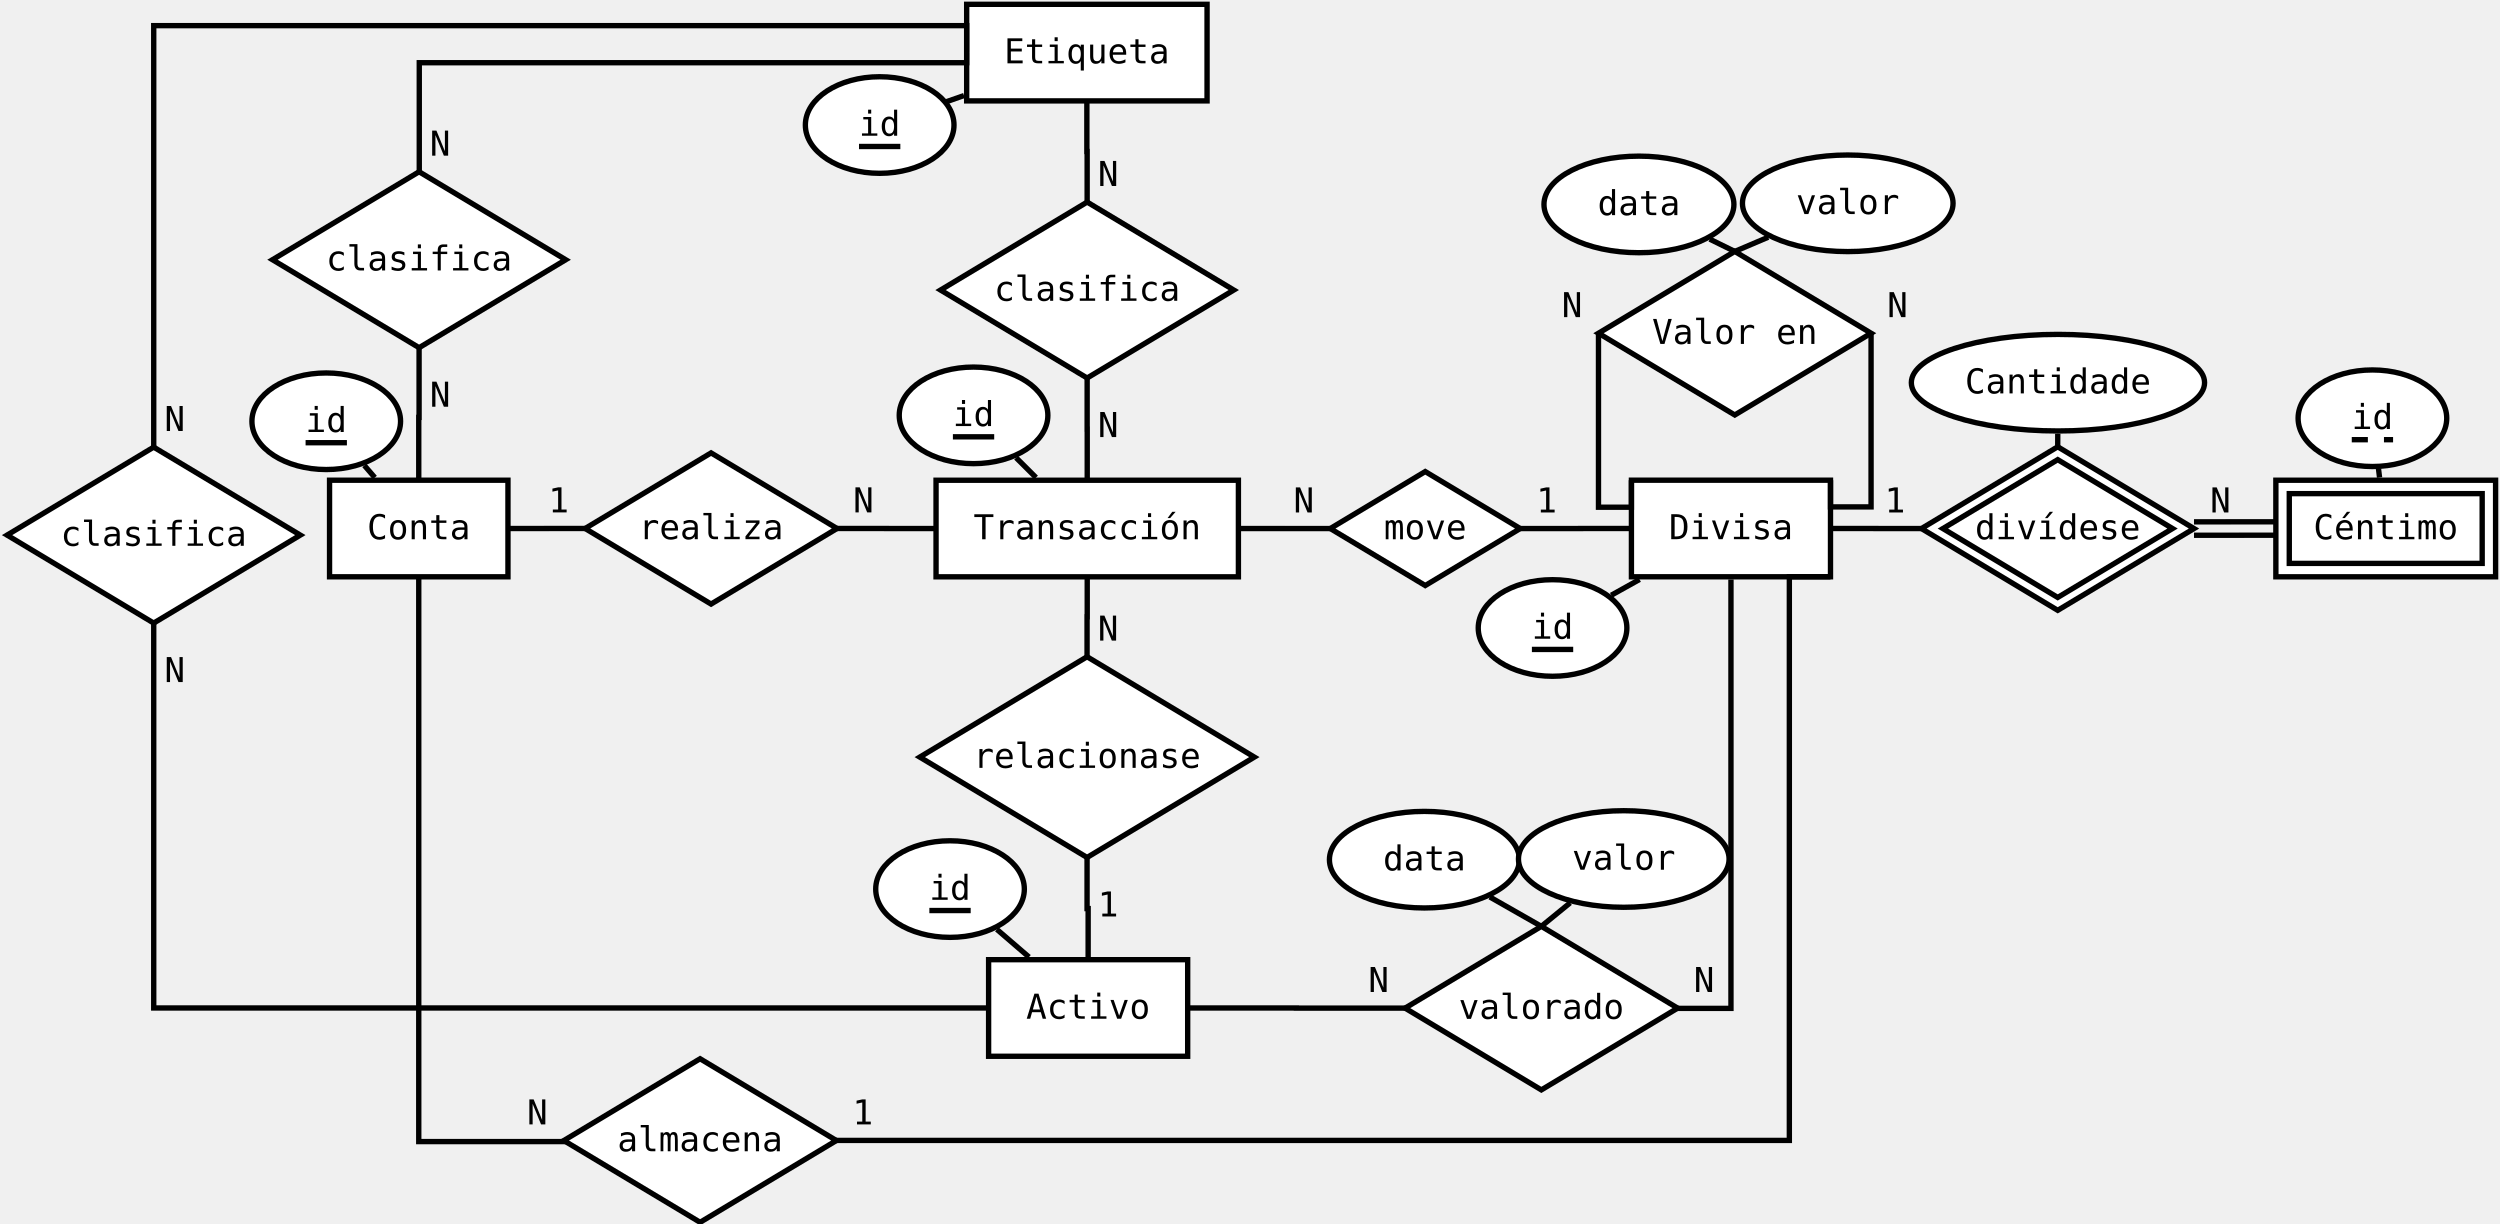
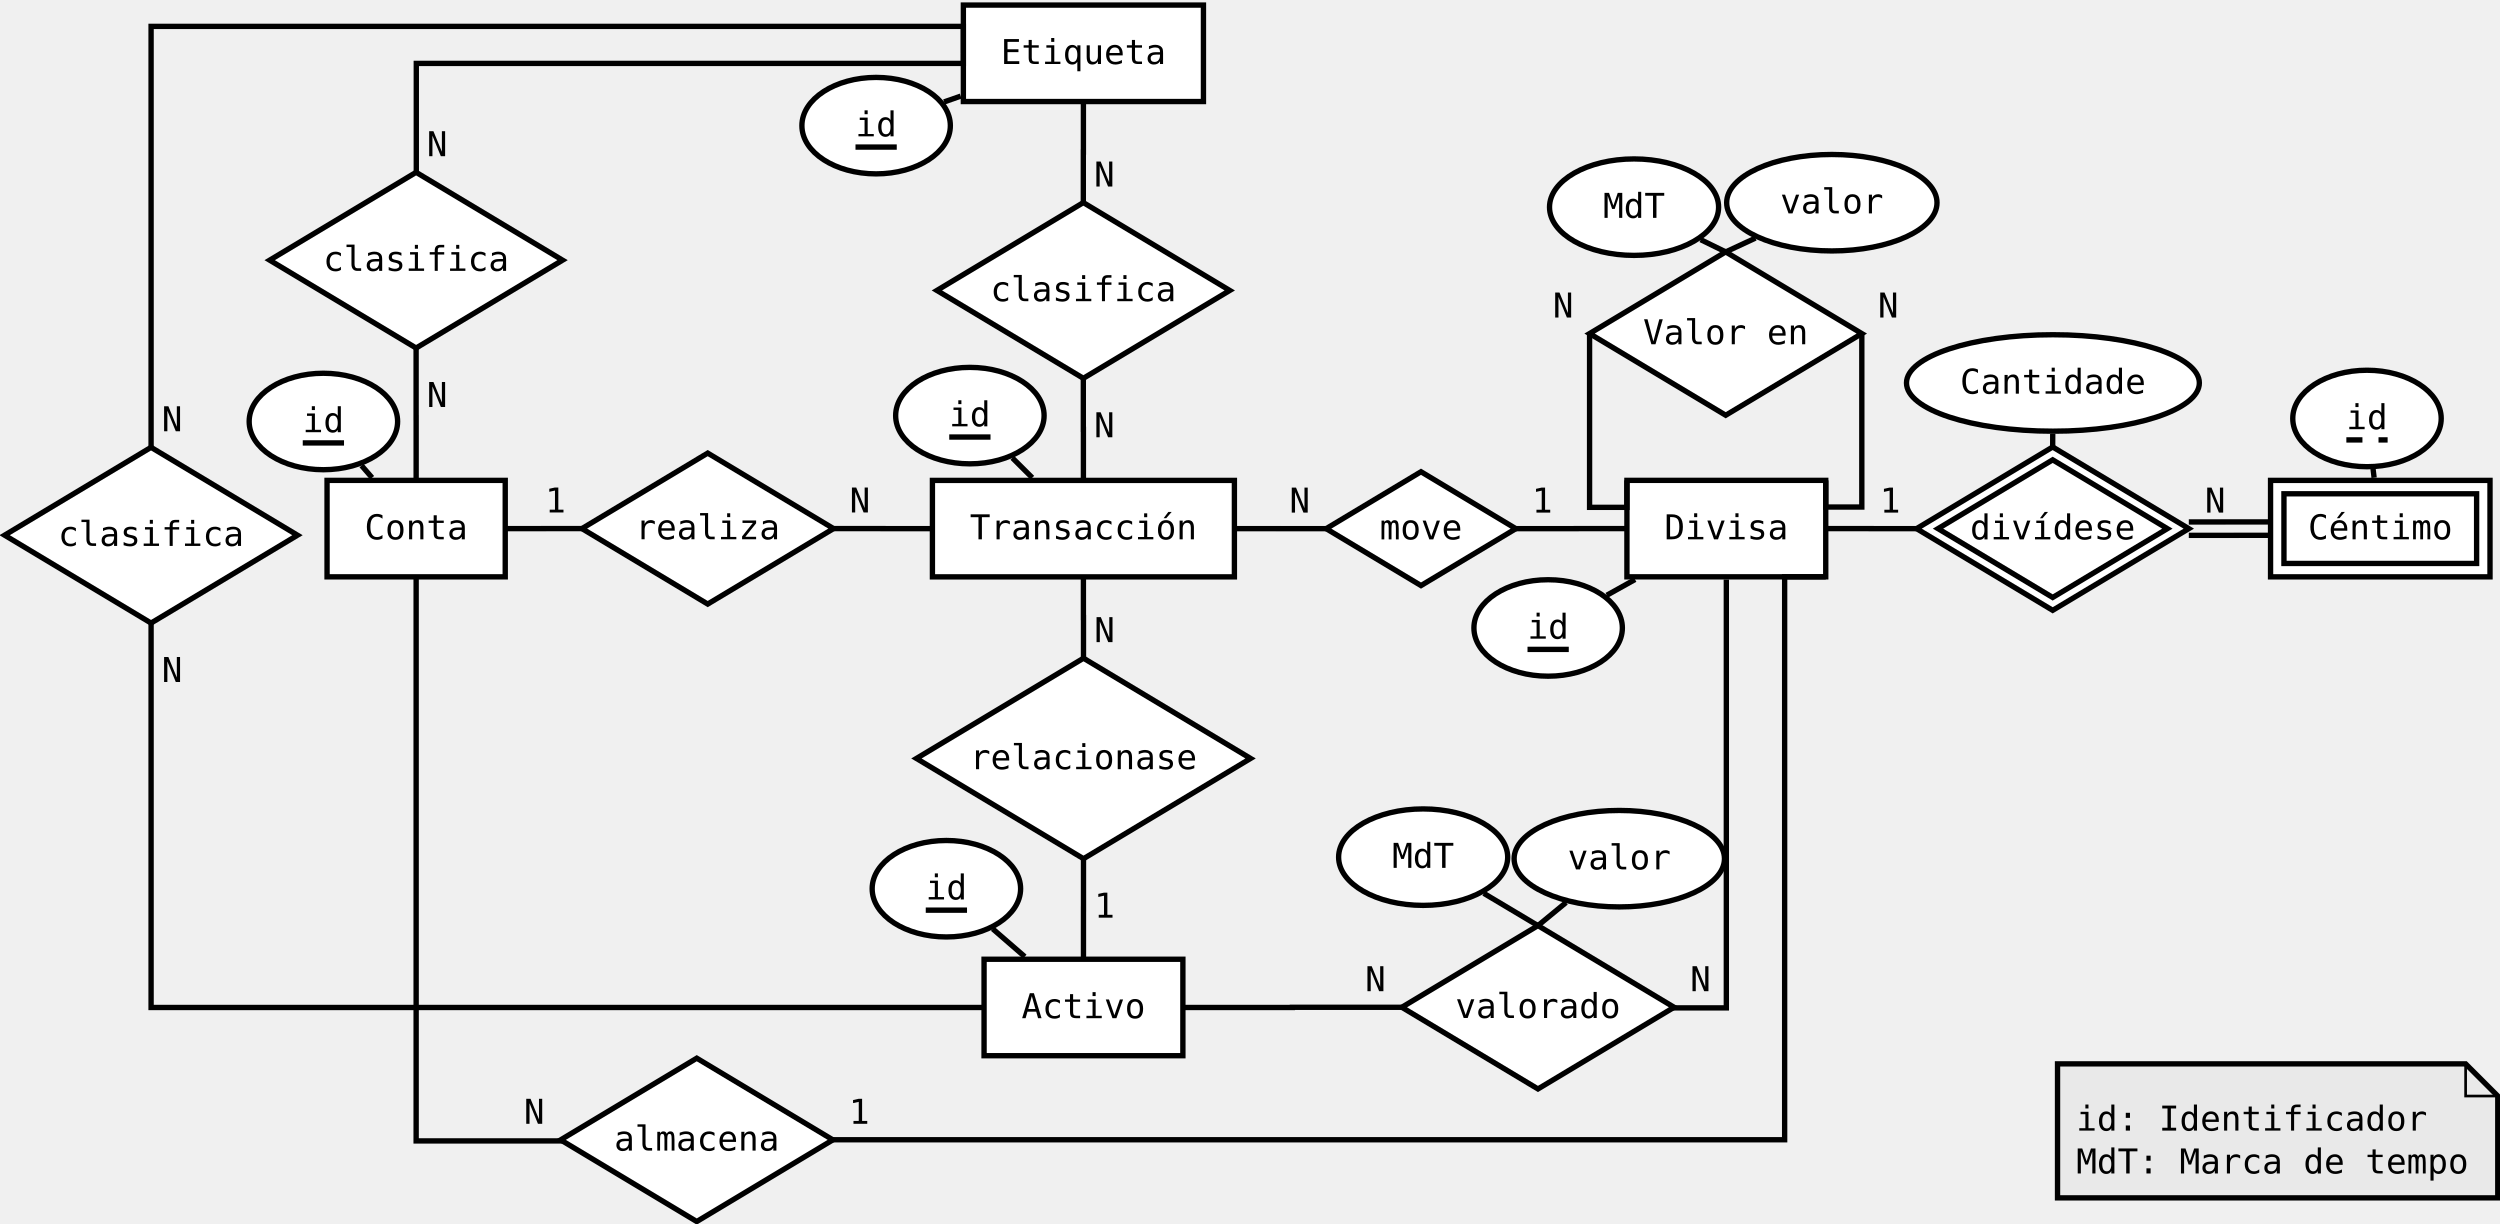
- <svg xmlns="http://www.w3.org/2000/svg" width="47cm" height="23cm" viewBox="355 96 930 456">
+ <svg xmlns="http://www.w3.org/2000/svg" width="47cm" height="23cm" viewBox="355 96 933 456">
  <g>
    <rect style="fill: #ffffff" x="702.978" y="275" width="112.7" height="36" />
    <rect style="fill: none; fill-opacity:0; stroke-width: 2; stroke: #000000" x="702.978" y="275" width="112.7" height="36" />
    <text font-size="12.8" style="fill: #000000;text-anchor:middle;font-family:monospace;font-style:normal;font-weight:normal" x="759.328" y="297">Transacción</text>
  </g>
  <g>
    <rect style="fill: #ffffff" x="962.167" y="274.984" width="74.2" height="36" />
    <rect style="fill: none; fill-opacity:0; stroke-width: 2; stroke: #000000" x="962.167" y="274.984" width="74.2" height="36" />
    <text font-size="12.8" style="fill: #000000;text-anchor:middle;font-family:monospace;font-style:normal;font-weight:normal" x="999.267" y="296.984">Divisa</text>
  </g>
  <g>
    <rect style="fill: #ffffff" x="1202.37" y="274.994" width="81.9" height="36" />
    <rect style="fill: none; fill-opacity:0; stroke-width: 2; stroke: #000000" x="1202.37" y="274.994" width="81.9" height="36" />
    <rect style="fill: none; fill-opacity:0; stroke-width: 2; stroke: #000000" x="1207.37" y="279.994" width="71.9" height="26" />
    <text font-size="12.8" style="fill: #000000;text-anchor:middle;font-family:monospace;font-style:normal;font-weight:normal" x="1243.32" y="296.994">Céntimo</text>
  </g>
  <g>
-     <rect style="fill: #ffffff" x="476.919" y="274.991" width="66.5" height="36" />
-     <rect style="fill: none; fill-opacity:0; stroke-width: 2; stroke: #000000" x="476.919" y="274.991" width="66.5" height="36" />
-     <text font-size="12.8" style="fill: #000000;text-anchor:middle;font-family:monospace;font-style:normal;font-weight:normal" x="510.169" y="296.991">Conta</text>
-   </g>
-   <g>
-     <rect style="fill: #ffffff" x="714.393" y="97.607" width="89.6" height="36" />
-     <rect style="fill: none; fill-opacity:0; stroke-width: 2; stroke: #000000" x="714.393" y="97.607" width="89.6" height="36" />
-     <text font-size="12.8" style="fill: #000000;text-anchor:middle;font-family:monospace;font-style:normal;font-weight:normal" x="759.193" y="119.607">Etiqueta</text>
-   </g>
-   <g>
-     <rect style="fill: #ffffff" x="722.57" y="453.704" width="74.2" height="36" />
-     <rect style="fill: none; fill-opacity:0; stroke-width: 2; stroke: #000000" x="722.57" y="453.704" width="74.2" height="36" />
-     <text font-size="12.8" style="fill: #000000;text-anchor:middle;font-family:monospace;font-style:normal;font-weight:normal" x="759.67" y="475.704">Activo</text>
+     <rect style="fill: #ffffff" x="477.054" y="274.991" width="66.5" height="36" />
+     <rect style="fill: none; fill-opacity:0; stroke-width: 2; stroke: #000000" x="477.054" y="274.991" width="66.5" height="36" />
+     <text font-size="12.8" style="fill: #000000;text-anchor:middle;font-family:monospace;font-style:normal;font-weight:normal" x="510.304" y="296.991">Conta</text>
+   </g>
+   <g>
+     <rect style="fill: #ffffff" x="714.528" y="97.607" width="89.6" height="36" />
+     <rect style="fill: none; fill-opacity:0; stroke-width: 2; stroke: #000000" x="714.528" y="97.607" width="89.6" height="36" />
+     <text font-size="12.8" style="fill: #000000;text-anchor:middle;font-family:monospace;font-style:normal;font-weight:normal" x="759.328" y="119.607">Etiqueta</text>
+   </g>
+   <g>
+     <rect style="fill: #ffffff" x="722.25" y="453.704" width="74.2" height="36" />
+     <rect style="fill: none; fill-opacity:0; stroke-width: 2; stroke: #000000" x="722.25" y="453.704" width="74.2" height="36" />
+     <text font-size="12.8" style="fill: #000000;text-anchor:middle;font-family:monospace;font-style:normal;font-weight:normal" x="759.35" y="475.704">Activo</text>
  </g>
  <g>
    <polygon style="fill: #ffffff" points="572.168,292.98 619.118,264.81 666.068,292.98 619.118,321.15 " />
    <polygon style="fill: none; fill-opacity:0; stroke-width: 2; stroke: #000000" points="572.168,292.98 619.118,264.81 666.068,292.98 619.118,321.15 " />
    <text font-size="12.8" style="fill: #000000;text-anchor:end;font-family:monospace;font-style:normal;font-weight:normal" x="566.168" y="286.98">1</text>
    <text font-size="12.8" style="fill: #000000;text-anchor:start;font-family:monospace;font-style:normal;font-weight:normal" x="672.068" y="286.98">N</text>
    <text font-size="12.8" style="fill: #000000;text-anchor:middle;font-family:monospace;font-style:normal;font-weight:normal" x="619.118" y="296.98">realiza</text>
  </g>
  <g>
    <polygon style="fill: #ffffff" points="704.648,204.11 759.298,171.32 813.948,204.11 759.298,236.9 " />
    <polygon style="fill: none; fill-opacity:0; stroke-width: 2; stroke: #000000" points="704.648,204.11 759.298,171.32 813.948,204.11 759.298,236.9 " />
    <text font-size="12.8" style="fill: #000000;text-anchor:start;font-family:monospace;font-style:normal;font-weight:normal" x="763.298" y="165.32">N</text>
    <text font-size="12.8" style="fill: #000000;text-anchor:start;font-family:monospace;font-style:normal;font-weight:normal" x="763.298" y="258.9">N</text>
    <text font-size="12.8" style="fill: #000000;text-anchor:middle;font-family:monospace;font-style:normal;font-weight:normal" x="759.298" y="208.11">clasifica</text>
  </g>
  <g>
    <polygon style="fill: #ffffff" points="849.914,293.006 885.314,271.766 920.714,293.006 885.314,314.246 " />
    <polygon style="fill: none; fill-opacity:0; stroke-width: 2; stroke: #000000" points="849.914,293.006 885.314,271.766 920.714,293.006 885.314,314.246 " />
    <text font-size="12.8" style="fill: #000000;text-anchor:end;font-family:monospace;font-style:normal;font-weight:normal" x="843.914" y="287.006">N</text>
    <text font-size="12.8" style="fill: #000000;text-anchor:start;font-family:monospace;font-style:normal;font-weight:normal" x="926.714" y="287.006">1</text>
    <text font-size="12.8" style="fill: #000000;text-anchor:middle;font-family:monospace;font-style:normal;font-weight:normal" x="885.314" y="297.006">move</text>
  </g>
  <g>
    <polygon style="fill: #ffffff" points="1070.26,293.004 1121.06,262.524 1171.86,293.004 1121.06,323.484 " />
    <polygon style="fill: none; fill-opacity:0; stroke-width: 2; stroke: #000000" points="1070.26,293.004 1121.06,262.524 1171.86,293.004 1121.06,323.484 " />
    <polygon style="fill: none; fill-opacity:0; stroke-width: 2; stroke: #000000" points="1078.26,293.004 1121.06,267.324 1163.86,293.004 1121.06,318.684 " />
    <text font-size="12.8" style="fill: #000000;text-anchor:end;font-family:monospace;font-style:normal;font-weight:normal" x="1064.26" y="287.004">1</text>
    <text font-size="12.8" style="fill: #000000;text-anchor:start;font-family:monospace;font-style:normal;font-weight:normal" x="1177.86" y="287.004">N</text>
    <text font-size="12.8" style="fill: #000000;text-anchor:middle;font-family:monospace;font-style:normal;font-weight:normal" x="1121.06" y="297.004">divídese</text>
  </g>
  <g>
    <polygon style="fill: #ffffff" points="356.718,295.448 411.368,262.658 466.018,295.448 411.368,328.238 " />
    <polygon style="fill: none; fill-opacity:0; stroke-width: 2; stroke: #000000" points="356.718,295.448 411.368,262.658 466.018,295.448 411.368,328.238 " />
    <text font-size="12.8" style="fill: #000000;text-anchor:start;font-family:monospace;font-style:normal;font-weight:normal" x="415.368" y="256.658">N</text>
    <text font-size="12.8" style="fill: #000000;text-anchor:start;font-family:monospace;font-style:normal;font-weight:normal" x="415.368" y="350.238">N</text>
    <text font-size="12.8" style="fill: #000000;text-anchor:middle;font-family:monospace;font-style:normal;font-weight:normal" x="411.368" y="299.448">clasifica</text>
  </g>
  <g>
-     <polygon style="fill: #ffffff" points="877.794,471.756 928.594,441.276 979.394,471.756 928.594,502.236 " />
-     <polygon style="fill: none; fill-opacity:0; stroke-width: 2; stroke: #000000" points="877.794,471.756 928.594,441.276 979.394,471.756 928.594,502.236 " />
-     <text font-size="12.8" style="fill: #000000;text-anchor:end;font-family:monospace;font-style:normal;font-weight:normal" x="871.794" y="465.756">N</text>
-     <text font-size="12.8" style="fill: #000000;text-anchor:start;font-family:monospace;font-style:normal;font-weight:normal" x="985.394" y="465.756">N</text>
-     <text font-size="12.8" style="fill: #000000;text-anchor:middle;font-family:monospace;font-style:normal;font-weight:normal" x="928.594" y="475.756">valorado</text>
-   </g>
-   <g>
-     <polygon style="fill: #ffffff" points="696.916,378.194 759.266,340.784 821.616,378.194 759.266,415.604 " />
-     <polygon style="fill: none; fill-opacity:0; stroke-width: 2; stroke: #000000" points="696.916,378.194 759.266,340.784 821.616,378.194 759.266,415.604 " />
-     <text font-size="12.8" style="fill: #000000;text-anchor:start;font-family:monospace;font-style:normal;font-weight:normal" x="763.266" y="334.784">N</text>
-     <text font-size="12.8" style="fill: #000000;text-anchor:start;font-family:monospace;font-style:normal;font-weight:normal" x="763.266" y="437.604">1</text>
-     <text font-size="12.8" style="fill: #000000;text-anchor:middle;font-family:monospace;font-style:normal;font-weight:normal" x="759.266" y="382.194">relacionase</text>
-   </g>
-   <polyline style="fill: none; fill-opacity:0; stroke-width: 2; stroke: #000000" points="543.419,292.991 557.794,292.991 557.794,292.98 572.168,292.98 " />
+     <polygon style="fill: #ffffff" points="878.164,471.633 928.964,441.153 979.764,471.633 928.964,502.113 " />
+     <polygon style="fill: none; fill-opacity:0; stroke-width: 2; stroke: #000000" points="878.164,471.633 928.964,441.153 979.764,471.633 928.964,502.113 " />
+     <text font-size="12.8" style="fill: #000000;text-anchor:end;font-family:monospace;font-style:normal;font-weight:normal" x="872.164" y="465.633">N</text>
+     <text font-size="12.8" style="fill: #000000;text-anchor:start;font-family:monospace;font-style:normal;font-weight:normal" x="985.764" y="465.633">N</text>
+     <text font-size="12.8" style="fill: #000000;text-anchor:middle;font-family:monospace;font-style:normal;font-weight:normal" x="928.964" y="475.633">valorado</text>
+   </g>
+   <g>
+     <polygon style="fill: #ffffff" points="697.011,378.769 759.361,341.359 821.711,378.769 759.361,416.179 " />
+     <polygon style="fill: none; fill-opacity:0; stroke-width: 2; stroke: #000000" points="697.011,378.769 759.361,341.359 821.711,378.769 759.361,416.179 " />
+     <text font-size="12.8" style="fill: #000000;text-anchor:start;font-family:monospace;font-style:normal;font-weight:normal" x="763.361" y="335.359">N</text>
+     <text font-size="12.8" style="fill: #000000;text-anchor:start;font-family:monospace;font-style:normal;font-weight:normal" x="763.361" y="438.179">1</text>
+     <text font-size="12.8" style="fill: #000000;text-anchor:middle;font-family:monospace;font-style:normal;font-weight:normal" x="759.361" y="382.769">relacionase</text>
+   </g>
+   <polyline style="fill: none; fill-opacity:0; stroke-width: 2; stroke: #000000" points="543.554,292.991 557.861,292.991 557.861,292.98 572.168,292.98 " />
  <polyline style="fill: none; fill-opacity:0; stroke-width: 2; stroke: #000000" points="666.068,292.98 684.523,292.98 684.523,293 702.978,293 " />
  <polyline style="fill: none; fill-opacity:0; stroke-width: 2; stroke: #000000" points="759.328,275 759.328,255.95 759.298,255.95 759.298,236.9 " />
-   <polyline style="fill: none; fill-opacity:0; stroke-width: 2; stroke: #000000" points="759.298,171.32 759.298,152.464 759.193,152.464 759.193,133.607 " />
+   <polyline style="fill: none; fill-opacity:0; stroke-width: 2; stroke: #000000" points="759.298,171.32 759.298,152.464 759.328,152.464 759.328,133.607 " />
  <polyline style="fill: none; fill-opacity:0; stroke-width: 2; stroke: #000000" points="815.678,293 832.098,293 832.098,293.006 849.914,293.006 " />
  <polyline style="fill: none; fill-opacity:0; stroke-width: 2; stroke: #000000" points="920.714,293.006 943.226,293.006 943.226,292.984 962.167,292.984 " />
-   <polyline style="fill: none; fill-opacity:0; stroke-width: 2; stroke: #000000" points="714.393,115.607 714.393,105.557 411.385,105.557 411.385,262.658 411.368,262.658 " />
-   <polyline style="fill: none; fill-opacity:0; stroke-width: 2; stroke: #000000" points="411.368,328.238 411.385,328.238 411.385,471.704 722.57,471.704 " />
-   <polyline style="fill: none; fill-opacity:0; stroke-width: 2; stroke: #000000" points="759.266,415.604 759.266,434.654 759.67,434.654 759.67,453.704 " />
-   <polyline style="fill: none; fill-opacity:0; stroke-width: 2; stroke: #000000" points="759.328,311 759.328,325.892 759.266,325.892 759.266,340.784 " />
-   <polyline style="fill: none; fill-opacity:0; stroke-width: 2; stroke: #000000" points="877.794,471.756 837.282,471.756 837.282,471.704 796.77,471.704 " />
-   <polyline style="fill: none; fill-opacity:0; stroke-width: 2; stroke: #000000" points="979.394,471.756 979.394,471.853 999.267,471.853 999.267,311.991 " />
+   <polyline style="fill: none; fill-opacity:0; stroke-width: 2; stroke: #000000" points="714.528,115.607 714.528,105.557 411.385,105.557 411.385,262.658 411.368,262.658 " />
+   <polyline style="fill: none; fill-opacity:0; stroke-width: 2; stroke: #000000" points="411.368,328.238 411.385,328.238 411.385,471.704 722.25,471.704 " />
+   <polyline style="fill: none; fill-opacity:0; stroke-width: 2; stroke: #000000" points="759.361,416.179 759.361,434.942 759.35,434.942 759.35,453.704 " />
+   <polyline style="fill: none; fill-opacity:0; stroke-width: 2; stroke: #000000" points="759.328,311 759.328,326.179 759.361,326.179 759.361,341.359 " />
+   <polyline style="fill: none; fill-opacity:0; stroke-width: 2; stroke: #000000" points="878.164,471.633 837.307,471.633 837.307,471.704 796.45,471.704 " />
+   <polyline style="fill: none; fill-opacity:0; stroke-width: 2; stroke: #000000" points="979.764,471.633 979.764,471.853 999.267,471.853 999.267,311.991 " />
  <polyline style="fill: none; fill-opacity:0; stroke-width: 2; stroke: #000000" points="1036.37,292.984 1053.31,292.984 1053.31,293.004 1070.26,293.004 " />
  <g>
    <polyline style="fill: none; fill-opacity:0; stroke-width: 2; stroke: #000000" points="1171.86,290.504 1184.61,290.504 1184.61,290.494 1202.37,290.494 " />
    <polyline style="fill: none; fill-opacity:0; stroke-width: 2; stroke: #000000" points="1171.86,295.504 1189.61,295.504 1189.61,295.494 1202.37,295.494 " />
  </g>
  <g>
    <ellipse style="fill: #ffffff" cx="1238.36" cy="251.888" rx="27.7" ry="18" />
    <ellipse style="fill: none; fill-opacity:0; stroke-width: 2; stroke: #000000" cx="1238.36" cy="251.888" rx="27.7" ry="18" />
    <text font-size="12.8" style="fill: #000000;text-anchor:middle;font-family:monospace;font-style:normal;font-weight:normal" x="1238.36" y="255.888">id</text>
    <line style="fill: none; fill-opacity:0; stroke-width: 2; stroke-dasharray: 6; stroke: #000000" x1="1230.66" y1="259.888" x2="1246.06" y2="259.888" />
  </g>
  <line style="fill: none; fill-opacity:0; stroke-width: 2; stroke: #000000" x1="1240.62" y1="270.675" x2="1241.02" y2="273.996" />
  <g>
    <ellipse style="fill: #ffffff" cx="708.191" cy="427.384" rx="27.7" ry="18" />
    <ellipse style="fill: none; fill-opacity:0; stroke-width: 2; stroke: #000000" cx="708.191" cy="427.384" rx="27.7" ry="18" />
    <text font-size="12.8" style="fill: #000000;text-anchor:middle;font-family:monospace;font-style:normal;font-weight:normal" x="708.191" y="431.384">id</text>
    <line style="fill: none; fill-opacity:0; stroke-width: 2; stroke: #000000" x1="700.491" y1="435.384" x2="715.891" y2="435.384" />
  </g>
-   <line style="fill: none; fill-opacity:0; stroke-width: 2; stroke: #000000" x1="737.626" y1="452.725" x2="725.642" y2="442.408" />
+   <line style="fill: none; fill-opacity:0; stroke-width: 2; stroke: #000000" x1="737.443" y1="452.725" x2="725.477" y2="442.359" />
  <g>
    <ellipse style="fill: #ffffff" cx="475.688" cy="253.013" rx="27.7" ry="18" />
    <ellipse style="fill: none; fill-opacity:0; stroke-width: 2; stroke: #000000" cx="475.688" cy="253.013" rx="27.7" ry="18" />
    <text font-size="12.8" style="fill: #000000;text-anchor:middle;font-family:monospace;font-style:normal;font-weight:normal" x="475.688" y="257.013">id</text>
    <line style="fill: none; fill-opacity:0; stroke-width: 2; stroke: #000000" x1="467.988" y1="261.013" x2="483.388" y2="261.013" />
  </g>
-   <line style="fill: none; fill-opacity:0; stroke-width: 2; stroke: #000000" x1="493.787" y1="273.998" x2="489.885" y2="269.474" />
+   <line style="fill: none; fill-opacity:0; stroke-width: 2; stroke: #000000" x1="493.858" y1="273.998" x2="489.928" y2="269.459" />
  <g>
    <ellipse style="fill: #ffffff" cx="681.97" cy="142.601" rx="27.7" ry="18" />
    <ellipse style="fill: none; fill-opacity:0; stroke-width: 2; stroke: #000000" cx="681.97" cy="142.601" rx="27.7" ry="18" />
    <text font-size="12.8" style="fill: #000000;text-anchor:middle;font-family:monospace;font-style:normal;font-weight:normal" x="681.97" y="146.601">id</text>
    <line style="fill: none; fill-opacity:0; stroke-width: 2; stroke: #000000" x1="674.27" y1="150.601" x2="689.67" y2="150.601" />
  </g>
-   <line style="fill: none; fill-opacity:0; stroke-width: 2; stroke: #000000" x1="713.399" y1="131.615" x2="706.706" y2="133.955" />
+   <line style="fill: none; fill-opacity:0; stroke-width: 2; stroke: #000000" x1="713.529" y1="131.589" x2="707.325" y2="133.754" />
  <g>
    <ellipse style="fill: #ffffff" cx="716.958" cy="250.816" rx="27.7" ry="18" />
    <ellipse style="fill: none; fill-opacity:0; stroke-width: 2; stroke: #000000" cx="716.958" cy="250.816" rx="27.7" ry="18" />
    <text font-size="12.8" style="fill: #000000;text-anchor:middle;font-family:monospace;font-style:normal;font-weight:normal" x="716.958" y="254.816">id</text>
    <line style="fill: none; fill-opacity:0; stroke-width: 2; stroke: #000000" x1="709.258" y1="258.816" x2="724.658" y2="258.816" />
  </g>
  <g>
    <ellipse style="fill: #ffffff" cx="932.768" cy="330.067" rx="27.7" ry="18" />
    <ellipse style="fill: none; fill-opacity:0; stroke-width: 2; stroke: #000000" cx="932.768" cy="330.067" rx="27.7" ry="18" />
    <text font-size="12.8" style="fill: #000000;text-anchor:middle;font-family:monospace;font-style:normal;font-weight:normal" x="932.768" y="334.067">id</text>
    <line style="fill: none; fill-opacity:0; stroke-width: 2; stroke: #000000" x1="925.068" y1="338.067" x2="940.468" y2="338.067" />
  </g>
  <line style="fill: none; fill-opacity:0; stroke-width: 2; stroke: #000000" x1="740.243" y1="273.999" x2="732.811" y2="266.599" />
  <line style="fill: none; fill-opacity:0; stroke-width: 2; stroke: #000000" x1="965.206" y1="311.978" x2="954.661" y2="317.858" />
  <g>
-     <polygon style="fill: #ffffff" points="949.889,220.201 1000.69,189.721 1051.49,220.201 1000.69,250.681 " />
-     <polygon style="fill: none; fill-opacity:0; stroke-width: 2; stroke: #000000" points="949.889,220.201 1000.69,189.721 1051.49,220.201 1000.69,250.681 " />
-     <text font-size="12.8" style="fill: #000000;text-anchor:end;font-family:monospace;font-style:normal;font-weight:normal" x="943.889" y="214.201">N</text>
-     <text font-size="12.8" style="fill: #000000;text-anchor:start;font-family:monospace;font-style:normal;font-weight:normal" x="1057.49" y="214.201">N</text>
-     <text font-size="12.8" style="fill: #000000;text-anchor:middle;font-family:monospace;font-style:normal;font-weight:normal" x="1000.69" y="224.201">Valor en</text>
-   </g>
-   <polyline style="fill: none; fill-opacity:0; stroke-width: 2; stroke: #000000" points="962.167,274.984 962.167,285.054 949.889,285.054 949.889,220.201 " />
-   <polyline style="fill: none; fill-opacity:0; stroke-width: 2; stroke: #000000" points="1036.37,274.984 1036.37,284.938 1051.49,284.938 1051.49,220.201 " />
-   <g>
-     <ellipse style="fill: #ffffff" cx="885.005" cy="416.429" rx="35.4" ry="18" />
-     <ellipse style="fill: none; fill-opacity:0; stroke-width: 2; stroke: #000000" cx="885.005" cy="416.429" rx="35.4" ry="18" />
-     <text font-size="12.8" style="fill: #000000;text-anchor:middle;font-family:monospace;font-style:normal;font-weight:normal" x="885.005" y="420.429">data</text>
-   </g>
-   <line style="fill: none; fill-opacity:0; stroke-width: 2; stroke: #000000" x1="928.594" y1="441.276" x2="909.396" y2="430.333" />
-   <g>
-     <ellipse style="fill: #ffffff" cx="964.969" cy="172.196" rx="35.4" ry="18" />
-     <ellipse style="fill: none; fill-opacity:0; stroke-width: 2; stroke: #000000" cx="964.969" cy="172.196" rx="35.4" ry="18" />
-     <text font-size="12.8" style="fill: #000000;text-anchor:middle;font-family:monospace;font-style:normal;font-weight:normal" x="964.969" y="176.196">data</text>
-   </g>
-   <line style="fill: none; fill-opacity:0; stroke-width: 2; stroke: #000000" x1="1000.69" y1="189.721" x2="991.349" y2="185.138" />
+     <polygon style="fill: #ffffff" points="948.229,220.201 999.029,189.721 1049.83,220.201 999.029,250.681 " />
+     <polygon style="fill: none; fill-opacity:0; stroke-width: 2; stroke: #000000" points="948.229,220.201 999.029,189.721 1049.83,220.201 999.029,250.681 " />
+     <text font-size="12.8" style="fill: #000000;text-anchor:end;font-family:monospace;font-style:normal;font-weight:normal" x="942.229" y="214.201">N</text>
+     <text font-size="12.8" style="fill: #000000;text-anchor:start;font-family:monospace;font-style:normal;font-weight:normal" x="1055.83" y="214.201">N</text>
+     <text font-size="12.8" style="fill: #000000;text-anchor:middle;font-family:monospace;font-style:normal;font-weight:normal" x="999.029" y="224.201">Valor en</text>
+   </g>
+   <polyline style="fill: none; fill-opacity:0; stroke-width: 2; stroke: #000000" points="962.167,274.984 962.167,285.054 948.229,285.054 948.229,220.201 " />
+   <polyline style="fill: none; fill-opacity:0; stroke-width: 2; stroke: #000000" points="1036.37,274.984 1036.37,284.938 1049.83,284.938 1049.83,220.201 " />
+   <g>
+     <ellipse style="fill: #ffffff" cx="886.12" cy="415.601" rx="31.55" ry="18" />
+     <ellipse style="fill: none; fill-opacity:0; stroke-width: 2; stroke: #000000" cx="886.12" cy="415.601" rx="31.55" ry="18" />
+     <text font-size="12.8" style="fill: #000000;text-anchor:middle;font-family:monospace;font-style:normal;font-weight:normal" x="886.12" y="419.601">MdT</text>
+   </g>
+   <line style="fill: none; fill-opacity:0; stroke-width: 2; stroke: #000000" x1="928.964" y1="441.153" x2="908.755" y2="429.101" />
+   <g>
+     <ellipse style="fill: #ffffff" cx="964.831" cy="173.024" rx="31.55" ry="18" />
+     <ellipse style="fill: none; fill-opacity:0; stroke-width: 2; stroke: #000000" cx="964.831" cy="173.024" rx="31.55" ry="18" />
+     <text font-size="12.8" style="fill: #000000;text-anchor:middle;font-family:monospace;font-style:normal;font-weight:normal" x="964.831" y="177.024">MdT</text>
+   </g>
+   <line style="fill: none; fill-opacity:0; stroke-width: 2; stroke: #000000" x1="999.029" y1="189.721" x2="989.695" y2="185.163" />
  <g>
    <ellipse style="fill: #ffffff" cx="959.317" cy="416.174" rx="39.25" ry="18" />
    <ellipse style="fill: none; fill-opacity:0; stroke-width: 2; stroke: #000000" cx="959.317" cy="416.174" rx="39.25" ry="18" />
    <text font-size="12.8" style="fill: #000000;text-anchor:middle;font-family:monospace;font-style:normal;font-weight:normal" x="959.317" y="420.174">valor</text>
  </g>
-   <line style="fill: none; fill-opacity:0; stroke-width: 2; stroke: #000000" x1="928.594" y1="441.276" x2="939.328" y2="432.507" />
-   <g>
-     <ellipse style="fill: #ffffff" cx="1042.8" cy="171.778" rx="39.25" ry="18" />
-     <ellipse style="fill: none; fill-opacity:0; stroke-width: 2; stroke: #000000" cx="1042.8" cy="171.778" rx="39.25" ry="18" />
-     <text font-size="12.8" style="fill: #000000;text-anchor:middle;font-family:monospace;font-style:normal;font-weight:normal" x="1042.8" y="175.778">valor</text>
-   </g>
-   <line style="fill: none; fill-opacity:0; stroke-width: 2; stroke: #000000" x1="1000.69" y1="189.721" x2="1013.15" y2="184.411" />
+   <line style="fill: none; fill-opacity:0; stroke-width: 2; stroke: #000000" x1="928.964" y1="441.153" x2="939.442" y2="432.53" />
+   <g>
+     <ellipse style="fill: #ffffff" cx="1038.64" cy="171.363" rx="39.25" ry="18" />
+     <ellipse style="fill: none; fill-opacity:0; stroke-width: 2; stroke: #000000" cx="1038.64" cy="171.363" rx="39.25" ry="18" />
+     <text font-size="12.8" style="fill: #000000;text-anchor:middle;font-family:monospace;font-style:normal;font-weight:normal" x="1038.64" y="175.363">valor</text>
+   </g>
+   <line style="fill: none; fill-opacity:0; stroke-width: 2; stroke: #000000" x1="999.029" y1="189.721" x2="1010.12" y2="184.58" />
  <g>
    <ellipse style="fill: #ffffff" cx="1121.15" cy="238.634" rx="54.65" ry="18" />
    <ellipse style="fill: none; fill-opacity:0; stroke-width: 2; stroke: #000000" cx="1121.15" cy="238.634" rx="54.65" ry="18" />
    <text font-size="12.8" style="fill: #000000;text-anchor:middle;font-family:monospace;font-style:normal;font-weight:normal" x="1121.15" y="242.634">Cantidade</text>
  </g>
  <line style="fill: none; fill-opacity:0; stroke-width: 2; stroke: #000000" x1="1121.08" y1="257.636" x2="1121.06" y2="262.524" />
  <g>
    <polygon style="fill: #ffffff" points="455.641,192.807 510.291,160.017 564.941,192.807 510.291,225.597 " />
    <polygon style="fill: none; fill-opacity:0; stroke-width: 2; stroke: #000000" points="455.641,192.807 510.291,160.017 564.941,192.807 510.291,225.597 " />
    <text font-size="12.8" style="fill: #000000;text-anchor:start;font-family:monospace;font-style:normal;font-weight:normal" x="514.291" y="154.017">N</text>
    <text font-size="12.8" style="fill: #000000;text-anchor:start;font-family:monospace;font-style:normal;font-weight:normal" x="514.291" y="247.597">N</text>
    <text font-size="12.8" style="fill: #000000;text-anchor:middle;font-family:monospace;font-style:normal;font-weight:normal" x="510.291" y="196.807">clasifica</text>
  </g>
-   <polyline style="fill: none; fill-opacity:0; stroke-width: 2; stroke: #000000" points="510.169,274.991 510.169,251.572 510.291,251.572 510.291,225.597 " />
-   <polyline style="fill: none; fill-opacity:0; stroke-width: 2; stroke: #000000" points="510.291,160.017 510.361,160.017 510.361,119.378 714.393,119.378 714.393,115.607 " />
+   <polyline style="fill: none; fill-opacity:0; stroke-width: 2; stroke: #000000" points="510.304,274.991 510.304,251.572 510.291,251.572 510.291,225.597 " />
+   <polyline style="fill: none; fill-opacity:0; stroke-width: 2; stroke: #000000" points="510.291,160.017 510.361,160.017 510.361,119.378 714.528,119.378 714.528,115.607 " />
  <g>
    <polygon style="fill: #ffffff" points="564.228,521.11 615.028,490.63 665.828,521.11 615.028,551.59 " />
    <polygon style="fill: none; fill-opacity:0; stroke-width: 2; stroke: #000000" points="564.228,521.11 615.028,490.63 665.828,521.11 615.028,551.59 " />
    <text font-size="12.8" style="fill: #000000;text-anchor:end;font-family:monospace;font-style:normal;font-weight:normal" x="558.228" y="515.11">N</text>
    <text font-size="12.8" style="fill: #000000;text-anchor:start;font-family:monospace;font-style:normal;font-weight:normal" x="671.828" y="515.11">1</text>
    <text font-size="12.8" style="fill: #000000;text-anchor:middle;font-family:monospace;font-style:normal;font-weight:normal" x="615.028" y="525.11">almacena</text>
  </g>
-   <polyline style="fill: none; fill-opacity:0; stroke-width: 2; stroke: #000000" points="510.169,310.991 510.169,521.504 564.228,521.504 564.228,521.11 " />
+   <polyline style="fill: none; fill-opacity:0; stroke-width: 2; stroke: #000000" points="510.304,310.991 510.304,521.504 564.228,521.504 564.228,521.11 " />
  <polyline style="fill: none; fill-opacity:0; stroke-width: 2; stroke: #000000" points="1036.37,310.984 1021.03,310.984 1021.03,521.069 665.828,521.069 665.828,521.11 " />
+   <g>
+     <rect style="fill: #ffffff" x="1141.77" y="476.956" width="0" height="14.9" />
+     <text font-size="12.8" style="fill: #000000;text-anchor:middle;font-family:sans-serif;font-style:normal;font-weight:normal" x="1141.77" y="488.856">
+       <tspan x="1141.77" y="488.856" />
+     </text>
+   </g>
+   <g>
+     <rect style="fill: #ffffff" x="1042.88" y="488.541" width="0" height="14.9" />
+     <text font-size="12.8" style="fill: #000000;text-anchor:middle;font-family:sans-serif;font-style:normal;font-weight:normal" x="1042.88" y="500.441">
+       <tspan x="1042.88" y="500.441" />
+     </text>
+   </g>
+   <g>
+     <polygon style="fill: #e9e9e9" points="1122.87,492.752 1275.17,492.752 1287.17,504.752 1287.17,542.752 1122.87,542.752 " />
+     <polygon style="fill: none; fill-opacity:0; stroke-width: 2; stroke: #000000" points="1122.87,492.752 1275.17,492.752 1287.17,504.752 1287.17,542.752 1122.87,542.752 " />
+     <polyline style="fill: none; fill-opacity:0; stroke-width: 1; stroke: #000000" points="1275.17,492.752 1275.17,504.752 1287.17,504.752 " />
+     <text font-size="12.8" style="fill: #000000;text-anchor:start;font-family:monospace;font-style:normal;font-weight:normal" x="1129.87" y="517.652">
+       <tspan x="1129.87" y="517.652">id: Identificador</tspan>
+       <tspan x="1129.87" y="533.652">MdT: Marca de tempo</tspan>
+     </text>
+   </g>
</svg>
